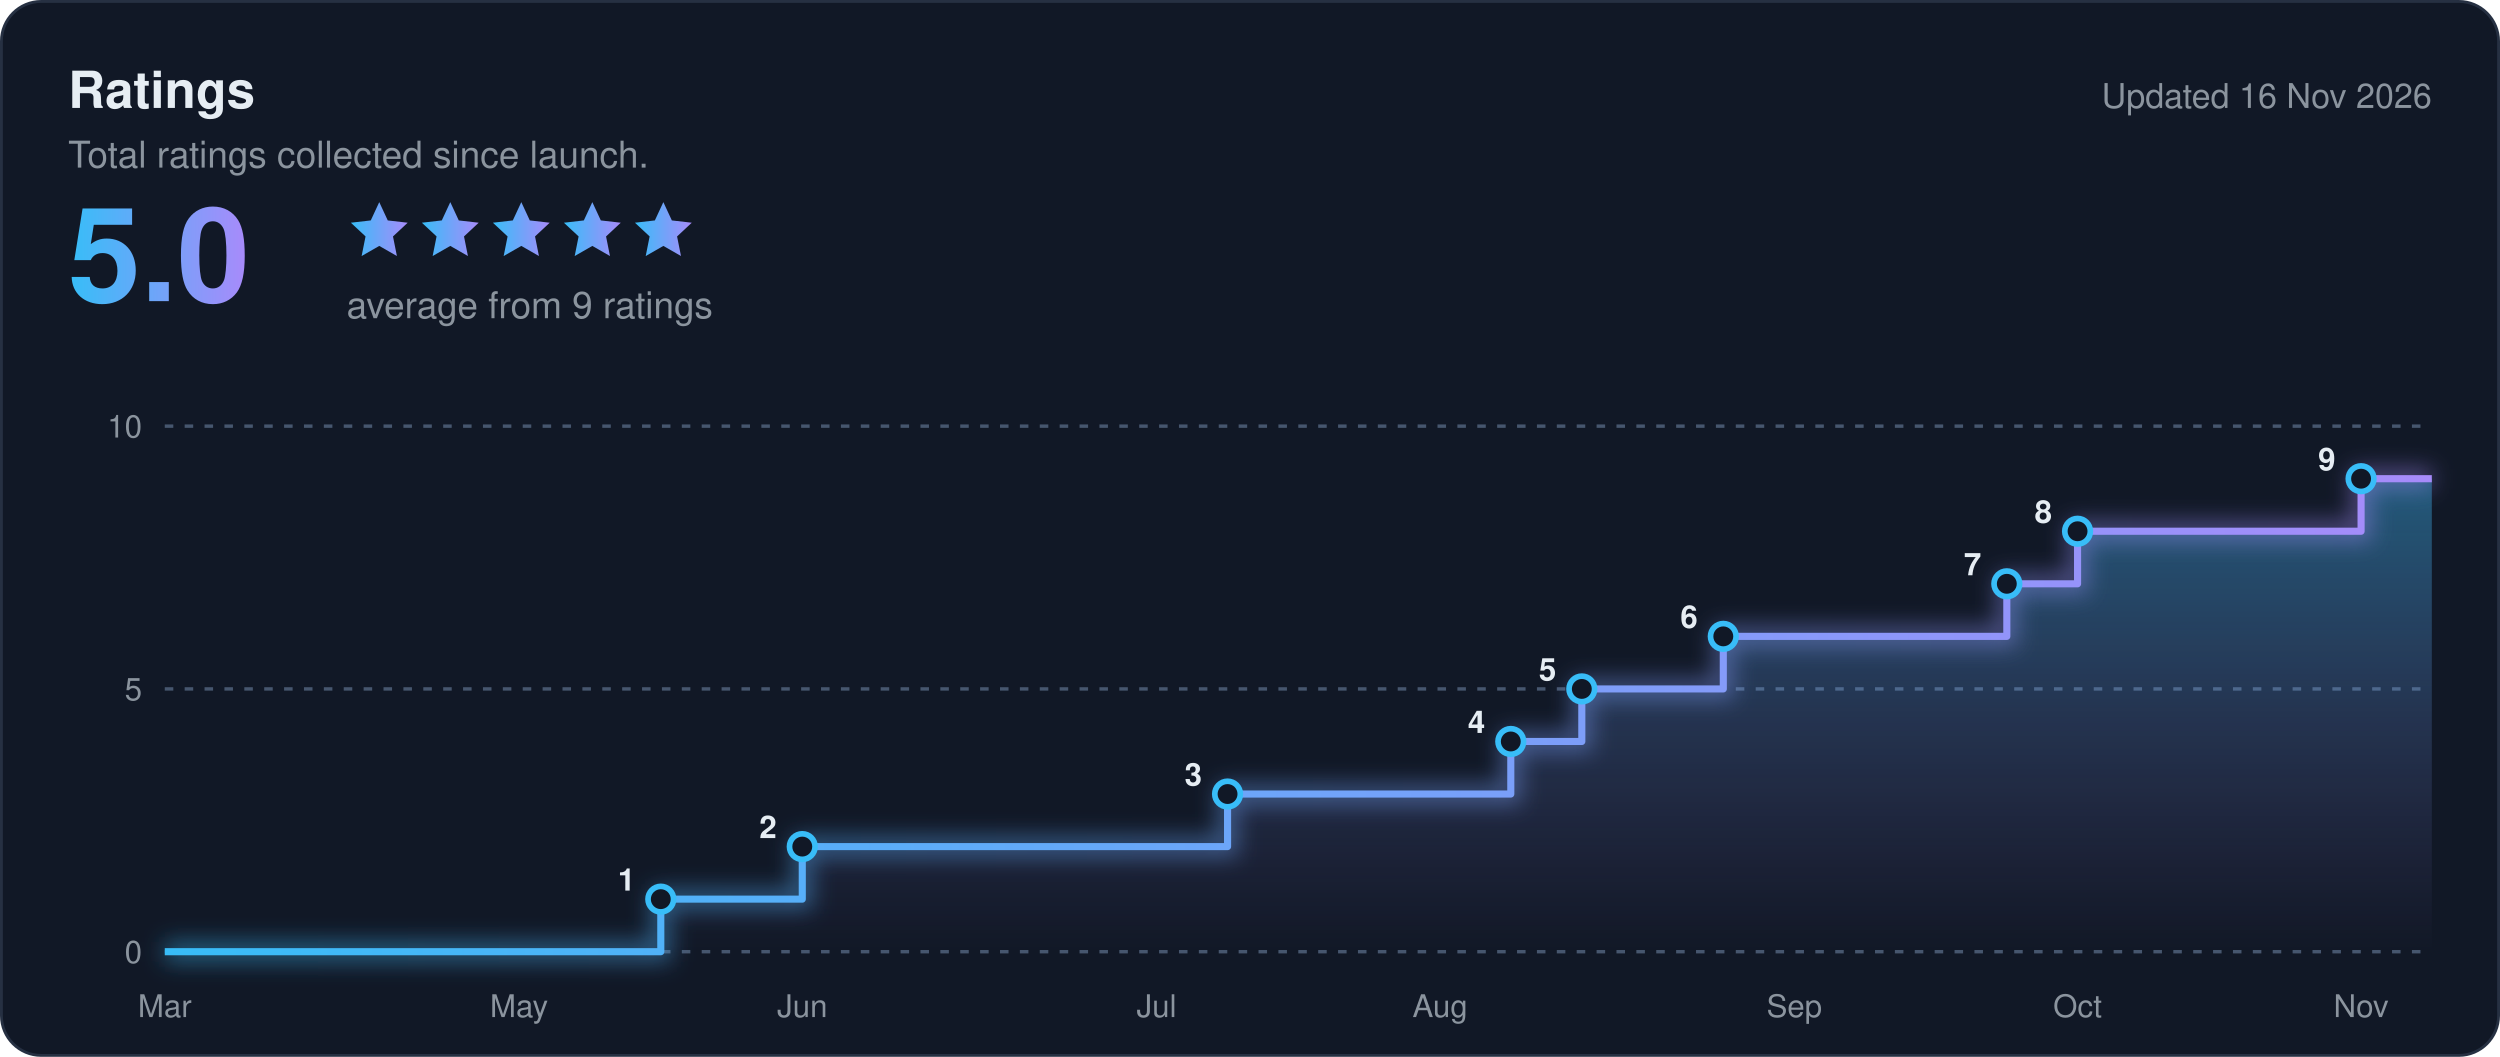
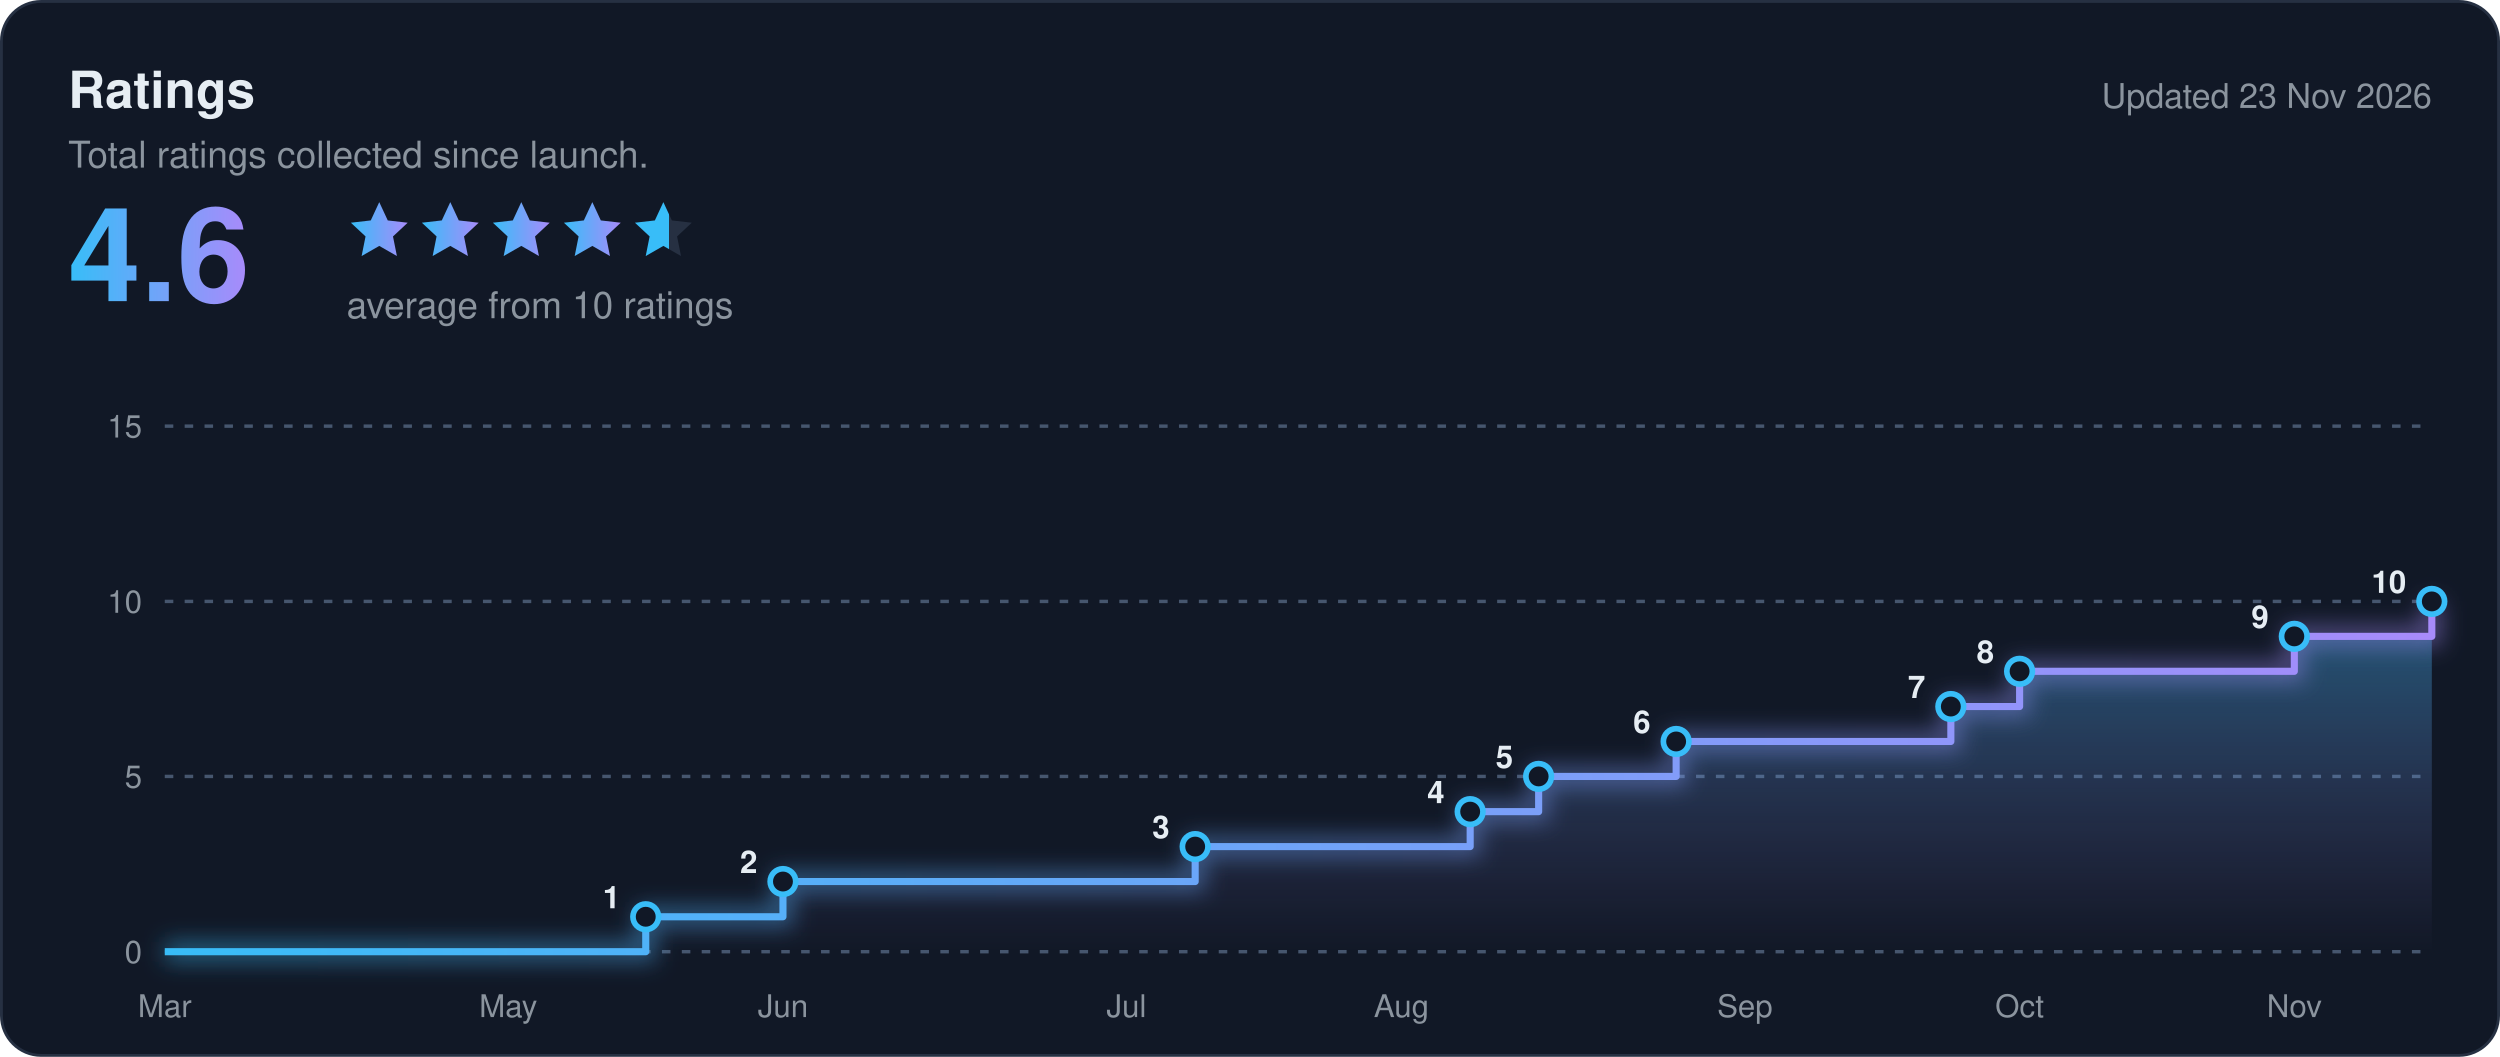
<svg xmlns="http://www.w3.org/2000/svg" viewBox="0 0 880 372" width="880" height="372" role="img" aria-label="Ratings" font-family="'Segoe UI', system-ui, -apple-system, Helvetica, Arial, sans-serif">
  <style>@keyframes draw{from{stroke-dasharray:1;stroke-dashoffset:1}to{stroke-dasharray:1;stroke-dashoffset:0}}@keyframes fade{from{opacity:0}}.ln,.gw{animation:draw 2.2s ease-out .2s backwards}.fd{animation:fade 1.4s ease 1.2s backwards}@keyframes pop{from{opacity:0;transform:scale(0)}}.sp{transform-box:fill-box;transform-origin:center;animation:pop .55s cubic-bezier(.34,1.56,.64,1) backwards}.dp{transform-box:fill-box;transform-origin:center;animation:pop .45s cubic-bezier(.34,1.56,.64,1) backwards}@media (prefers-reduced-motion:reduce){.lwv{display:none}}@media (prefers-reduced-motion:reduce){*{animation:none!important}}</style>
  <defs>
    <linearGradient id="lg" x1="0" x2="1">
      <stop offset="0" stop-color="#38bdf8" />
      <stop offset="1" stop-color="#a78bfa" />
    </linearGradient>
    <linearGradient id="ag" x1="0" x2="0" y1="0" y2="1">
      <stop offset="0" stop-color="#38bdf8" stop-opacity=".4" />
      <stop offset="1" stop-color="#a78bfa" stop-opacity="0" />
    </linearGradient>
    <filter id="gw" x="-5%" y="-30%" width="110%" height="160%">
      <feGaussianBlur stdDeviation="4" />
    </filter>
+     <linearGradient id="sf4">
+       <stop offset="60%" stop-color="#38bdf8" />
+       <stop offset="60%" stop-color="#263042" />
+     </linearGradient>
    <linearGradient id="wv" gradientUnits="userSpaceOnUse" x1="0" y1="0" x2="880" y2="0" gradientTransform="translate(-90,0)">
      <stop offset="0" stop-color="#fff" stop-opacity="0" />
      <stop offset=".04" stop-color="#fff" stop-opacity="0" />
      <stop offset=".08" stop-color="#fff" stop-opacity="1" />
      <stop offset=".086" stop-color="#fff" stop-opacity="0" />
      <stop offset="1" stop-color="#fff" stop-opacity="0" />
      <animateTransform attributeName="gradientTransform" type="translate" from="-90 0" to="970 0" dur="10s" begin="2.4s" repeatCount="indefinite" />
    </linearGradient>
  </defs>
  <rect x=".5" y=".5" width="879" height="371" rx="14" fill="#111826" stroke="#263042" />
  <text x="24" y="38" font-size="18" font-weight="700" fill="#e6edf3">Ratings</text>
  <text x="24" y="59" font-size="13" fill="#8b949e">Total ratings collected since launch.</text>
-   <text x="856" y="38" font-size="12" fill="#8b949e" text-anchor="end">Updated 16 Nov 2026</text>
-   <text x="24" y="106" font-size="46" font-weight="700" fill="url(#lg)" style="animation:fade .5s ease .15s backwards">5.0</text>
+   <text x="856" y="38" font-size="12" fill="#8b949e" text-anchor="end">Updated 23 Nov 2026</text>
+   <text x="24" y="106" font-size="46" font-weight="700" fill="url(#lg)" style="animation:fade .5s ease .15s backwards">4.6</text>
  <g transform="translate(122,70)">
    <g transform="translate(0,0) scale(1.15)">
      <path class="sp" d="M10 1l2.6 5.6 6.1.7-4.5 4.2 1.2 6L10 14.4 4.6 17.5l1.2-6L1.3 7.3l6.1-.7z" fill="url(#lg)" style="animation-delay:0.35s" />
    </g>
    <g transform="translate(25,0) scale(1.15)">
      <path class="sp" d="M10 1l2.6 5.6 6.1.7-4.5 4.2 1.2 6L10 14.4 4.6 17.5l1.2-6L1.3 7.3l6.1-.7z" fill="url(#lg)" style="animation-delay:0.60s" />
    </g>
    <g transform="translate(50,0) scale(1.15)">
      <path class="sp" d="M10 1l2.6 5.6 6.1.7-4.5 4.2 1.2 6L10 14.4 4.6 17.5l1.2-6L1.3 7.3l6.1-.7z" fill="url(#lg)" style="animation-delay:0.85s" />
    </g>
    <g transform="translate(75,0) scale(1.15)">
      <path class="sp" d="M10 1l2.6 5.6 6.1.7-4.5 4.2 1.2 6L10 14.4 4.6 17.5l1.2-6L1.3 7.3l6.1-.7z" fill="url(#lg)" style="animation-delay:1.10s" />
    </g>
    <g transform="translate(100,0) scale(1.15)">
-       <path class="sp" d="M10 1l2.6 5.6 6.1.7-4.5 4.2 1.2 6L10 14.4 4.6 17.5l1.2-6L1.3 7.3l6.1-.7z" fill="url(#lg)" style="animation-delay:1.35s" />
+       <path class="sp" d="M10 1l2.6 5.6 6.1.7-4.5 4.2 1.2 6L10 14.4 4.6 17.5l1.2-6L1.3 7.3l6.1-.7z" fill="url(#sf4)" style="animation-delay:1.35s" />
    </g>
  </g>
-   <text x="122" y="112" font-size="13" fill="#8b949e" style="animation:fade .5s ease .3s backwards">average from 9 ratings</text>
+   <text x="122" y="112" font-size="13" fill="#8b949e" style="animation:fade .5s ease .3s backwards">average from 10 ratings</text>
  <line x1="58" x2="856" y1="335.0" y2="335.0" stroke="#46566e" stroke-width="1.2" stroke-dasharray="3 4" />
  <text x="50" y="339.0" font-size="11" fill="#8b949e" text-anchor="end">0</text>
-   <line x1="58" x2="856" y1="242.5" y2="242.5" stroke="#46566e" stroke-width="1.2" stroke-dasharray="3 4" />
-   <text x="50" y="246.5" font-size="11" fill="#8b949e" text-anchor="end">5</text>
+   <line x1="58" x2="856" y1="273.3" y2="273.3" stroke="#46566e" stroke-width="1.2" stroke-dasharray="3 4" />
+   <text x="50" y="277.3" font-size="11" fill="#8b949e" text-anchor="end">5</text>
+   <line x1="58" x2="856" y1="211.7" y2="211.7" stroke="#46566e" stroke-width="1.2" stroke-dasharray="3 4" />
+   <text x="50" y="215.7" font-size="11" fill="#8b949e" text-anchor="end">10</text>
  <line x1="58" x2="856" y1="150.0" y2="150.0" stroke="#46566e" stroke-width="1.2" stroke-dasharray="3 4" />
-   <text x="50" y="154.0" font-size="11" fill="#8b949e" text-anchor="end">10</text>
+   <text x="50" y="154.0" font-size="11" fill="#8b949e" text-anchor="end">15</text>
  <text x="58.0" y="358" font-size="11" fill="#8b949e" text-anchor="middle">Mar</text>
-   <text x="182.7" y="358" font-size="11" fill="#8b949e" text-anchor="middle">May</text>
-   <text x="282.4" y="358" font-size="11" fill="#8b949e" text-anchor="middle">Jun</text>
-   <text x="407.1" y="358" font-size="11" fill="#8b949e" text-anchor="middle">Jul</text>
-   <text x="506.9" y="358" font-size="11" fill="#8b949e" text-anchor="middle">Aug</text>
-   <text x="631.6" y="358" font-size="11" fill="#8b949e" text-anchor="middle">Sep</text>
-   <text x="731.3" y="358" font-size="11" fill="#8b949e" text-anchor="middle">Oct</text>
-   <text x="831.1" y="358" font-size="11" fill="#8b949e" text-anchor="middle">Nov</text>
-   <path class="fd" d="M58.0,335.0H232.6V316.5H282.4V298.0H432.1V279.5H531.8V261.0H556.8V242.5H606.6V224.0H706.4V205.5H731.3V187.0H831.1V168.5H856.0V335.0H58.0Z" fill="url(#ag)" />
-   <path class="gw" d="M58.0,335.0H232.6V316.5H282.4V298.0H432.1V279.5H531.8V261.0H556.8V242.5H606.6V224.0H706.4V205.5H731.3V187.0H831.1V168.5H856.0" pathLength="1" fill="none" stroke="url(#lg)" stroke-width="7" stroke-opacity=".45" filter="url(#gw)" />
-   <path class="ln" d="M58.0,335.0H232.6V316.5H282.4V298.0H432.1V279.5H531.8V261.0H556.8V242.5H606.6V224.0H706.4V205.5H731.3V187.0H831.1V168.5H856.0" pathLength="1" fill="none" stroke="url(#lg)" stroke-width="2.5" stroke-linejoin="round" />
-   <path class="lwv" d="M58.0,335.0H232.6V316.5H282.4V298.0H432.1V279.5H531.8V261.0H556.8V242.5H606.6V224.0H706.4V205.5H731.3V187.0H831.1V168.5H856.0" fill="none" stroke="url(#wv)" stroke-width="5.5" stroke-linecap="round" filter="url(#gw)" />
-   <path class="lwv" d="M58.0,335.0H232.6V316.5H282.4V298.0H432.1V279.5H531.8V261.0H556.8V242.5H606.6V224.0H706.4V205.5H731.3V187.0H831.1V168.5H856.0" fill="none" stroke="url(#wv)" stroke-width="2" stroke-linecap="round" />
-   <circle class="dp" cx="232.6" cy="316.5" r="4.5" fill="#111826" stroke="#38bdf8" stroke-width="2" style="animation-delay:2.50s" />
-   <text x="223.6" y="313.5" font-size="11" font-weight="700" fill="#e6edf3" text-anchor="end" style="animation:fade .4s ease 2.62s backwards">1</text>
-   <circle class="dp" cx="282.4" cy="298.0" r="4.5" fill="#111826" stroke="#38bdf8" stroke-width="2" style="animation-delay:2.68s" />
-   <text x="273.4" y="295.0" font-size="11" font-weight="700" fill="#e6edf3" text-anchor="end" style="animation:fade .4s ease 2.80s backwards">2</text>
-   <circle class="dp" cx="432.1" cy="279.5" r="4.5" fill="#111826" stroke="#38bdf8" stroke-width="2" style="animation-delay:2.86s" />
-   <text x="423.1" y="276.5" font-size="11" font-weight="700" fill="#e6edf3" text-anchor="end" style="animation:fade .4s ease 2.98s backwards">3</text>
-   <circle class="dp" cx="531.8" cy="261.0" r="4.5" fill="#111826" stroke="#38bdf8" stroke-width="2" style="animation-delay:3.04s" />
-   <text x="522.8" y="258.0" font-size="11" font-weight="700" fill="#e6edf3" text-anchor="end" style="animation:fade .4s ease 3.16s backwards">4</text>
-   <circle class="dp" cx="556.8" cy="242.5" r="4.5" fill="#111826" stroke="#38bdf8" stroke-width="2" style="animation-delay:3.22s" />
-   <text x="547.8" y="239.5" font-size="11" font-weight="700" fill="#e6edf3" text-anchor="end" style="animation:fade .4s ease 3.34s backwards">5</text>
-   <circle class="dp" cx="606.6" cy="224.0" r="4.5" fill="#111826" stroke="#38bdf8" stroke-width="2" style="animation-delay:3.40s" />
-   <text x="597.6" y="221.0" font-size="11" font-weight="700" fill="#e6edf3" text-anchor="end" style="animation:fade .4s ease 3.52s backwards">6</text>
-   <circle class="dp" cx="706.4" cy="205.5" r="4.5" fill="#111826" stroke="#38bdf8" stroke-width="2" style="animation-delay:3.58s" />
-   <text x="697.4" y="202.5" font-size="11" font-weight="700" fill="#e6edf3" text-anchor="end" style="animation:fade .4s ease 3.70s backwards">7</text>
-   <circle class="dp" cx="731.3" cy="187.0" r="4.5" fill="#111826" stroke="#38bdf8" stroke-width="2" style="animation-delay:3.76s" />
-   <text x="722.3" y="184.0" font-size="11" font-weight="700" fill="#e6edf3" text-anchor="end" style="animation:fade .4s ease 3.88s backwards">8</text>
-   <circle class="dp" cx="831.1" cy="168.5" r="4.5" fill="#111826" stroke="#38bdf8" stroke-width="2" style="animation-delay:3.94s" />
-   <text x="822.1" y="165.5" font-size="11" font-weight="700" fill="#e6edf3" text-anchor="end" style="animation:fade .4s ease 4.06s backwards">9</text>
+   <text x="178.9" y="358" font-size="11" fill="#8b949e" text-anchor="middle">May</text>
+   <text x="275.6" y="358" font-size="11" fill="#8b949e" text-anchor="middle">Jun</text>
+   <text x="396.5" y="358" font-size="11" fill="#8b949e" text-anchor="middle">Jul</text>
+   <text x="493.3" y="358" font-size="11" fill="#8b949e" text-anchor="middle">Aug</text>
+   <text x="614.2" y="358" font-size="11" fill="#8b949e" text-anchor="middle">Sep</text>
+   <text x="710.9" y="358" font-size="11" fill="#8b949e" text-anchor="middle">Oct</text>
+   <text x="807.6" y="358" font-size="11" fill="#8b949e" text-anchor="middle">Nov</text>
+   <path class="fd" d="M58.0,335.0H227.3V322.7H275.6V310.3H420.7V298.0H517.5V285.7H541.6V273.3H590.0V261.0H686.7V248.7H710.9V236.3H807.6V224.0H856.0V211.7H856.0V335.0H58.0Z" fill="url(#ag)" />
+   <path class="gw" d="M58.0,335.0H227.3V322.7H275.6V310.3H420.7V298.0H517.5V285.7H541.6V273.3H590.0V261.0H686.7V248.7H710.9V236.3H807.6V224.0H856.0V211.7H856.0" pathLength="1" fill="none" stroke="url(#lg)" stroke-width="7" stroke-opacity=".45" filter="url(#gw)" />
+   <path class="ln" d="M58.0,335.0H227.3V322.7H275.6V310.3H420.7V298.0H517.5V285.7H541.6V273.3H590.0V261.0H686.7V248.7H710.9V236.3H807.6V224.0H856.0V211.7H856.0" pathLength="1" fill="none" stroke="url(#lg)" stroke-width="2.5" stroke-linejoin="round" />
+   <path class="lwv" d="M58.0,335.0H227.3V322.7H275.6V310.3H420.7V298.0H517.5V285.7H541.6V273.3H590.0V261.0H686.7V248.7H710.9V236.3H807.6V224.0H856.0V211.7H856.0" fill="none" stroke="url(#wv)" stroke-width="5.5" stroke-linecap="round" filter="url(#gw)" />
+   <path class="lwv" d="M58.0,335.0H227.3V322.7H275.6V310.3H420.7V298.0H517.5V285.7H541.6V273.3H590.0V261.0H686.7V248.7H710.9V236.3H807.6V224.0H856.0V211.7H856.0" fill="none" stroke="url(#wv)" stroke-width="2" stroke-linecap="round" />
+   <circle class="dp" cx="227.3" cy="322.7" r="4.5" fill="#111826" stroke="#38bdf8" stroke-width="2" style="animation-delay:2.50s" />
+   <text x="218.3" y="319.7" font-size="11" font-weight="700" fill="#e6edf3" text-anchor="end" style="animation:fade .4s ease 2.62s backwards">1</text>
+   <circle class="dp" cx="275.6" cy="310.3" r="4.5" fill="#111826" stroke="#38bdf8" stroke-width="2" style="animation-delay:2.68s" />
+   <text x="266.6" y="307.3" font-size="11" font-weight="700" fill="#e6edf3" text-anchor="end" style="animation:fade .4s ease 2.80s backwards">2</text>
+   <circle class="dp" cx="420.7" cy="298.0" r="4.5" fill="#111826" stroke="#38bdf8" stroke-width="2" style="animation-delay:2.86s" />
+   <text x="411.7" y="295.0" font-size="11" font-weight="700" fill="#e6edf3" text-anchor="end" style="animation:fade .4s ease 2.98s backwards">3</text>
+   <circle class="dp" cx="517.5" cy="285.7" r="4.5" fill="#111826" stroke="#38bdf8" stroke-width="2" style="animation-delay:3.04s" />
+   <text x="508.5" y="282.7" font-size="11" font-weight="700" fill="#e6edf3" text-anchor="end" style="animation:fade .4s ease 3.16s backwards">4</text>
+   <circle class="dp" cx="541.6" cy="273.3" r="4.5" fill="#111826" stroke="#38bdf8" stroke-width="2" style="animation-delay:3.22s" />
+   <text x="532.6" y="270.3" font-size="11" font-weight="700" fill="#e6edf3" text-anchor="end" style="animation:fade .4s ease 3.34s backwards">5</text>
+   <circle class="dp" cx="590.0" cy="261.0" r="4.5" fill="#111826" stroke="#38bdf8" stroke-width="2" style="animation-delay:3.40s" />
+   <text x="581.0" y="258.0" font-size="11" font-weight="700" fill="#e6edf3" text-anchor="end" style="animation:fade .4s ease 3.52s backwards">6</text>
+   <circle class="dp" cx="686.7" cy="248.7" r="4.5" fill="#111826" stroke="#38bdf8" stroke-width="2" style="animation-delay:3.58s" />
+   <text x="677.7" y="245.7" font-size="11" font-weight="700" fill="#e6edf3" text-anchor="end" style="animation:fade .4s ease 3.70s backwards">7</text>
+   <circle class="dp" cx="710.9" cy="236.3" r="4.5" fill="#111826" stroke="#38bdf8" stroke-width="2" style="animation-delay:3.76s" />
+   <text x="701.9" y="233.3" font-size="11" font-weight="700" fill="#e6edf3" text-anchor="end" style="animation:fade .4s ease 3.88s backwards">8</text>
+   <circle class="dp" cx="807.6" cy="224.0" r="4.5" fill="#111826" stroke="#38bdf8" stroke-width="2" style="animation-delay:3.94s" />
+   <text x="798.6" y="221.0" font-size="11" font-weight="700" fill="#e6edf3" text-anchor="end" style="animation:fade .4s ease 4.06s backwards">9</text>
+   <circle class="dp" cx="856.0" cy="211.7" r="4.5" fill="#111826" stroke="#38bdf8" stroke-width="2" style="animation-delay:4.12s" />
+   <text x="847.0" y="208.7" font-size="11" font-weight="700" fill="#e6edf3" text-anchor="end" style="animation:fade .4s ease 4.24s backwards">10</text>
</svg>
